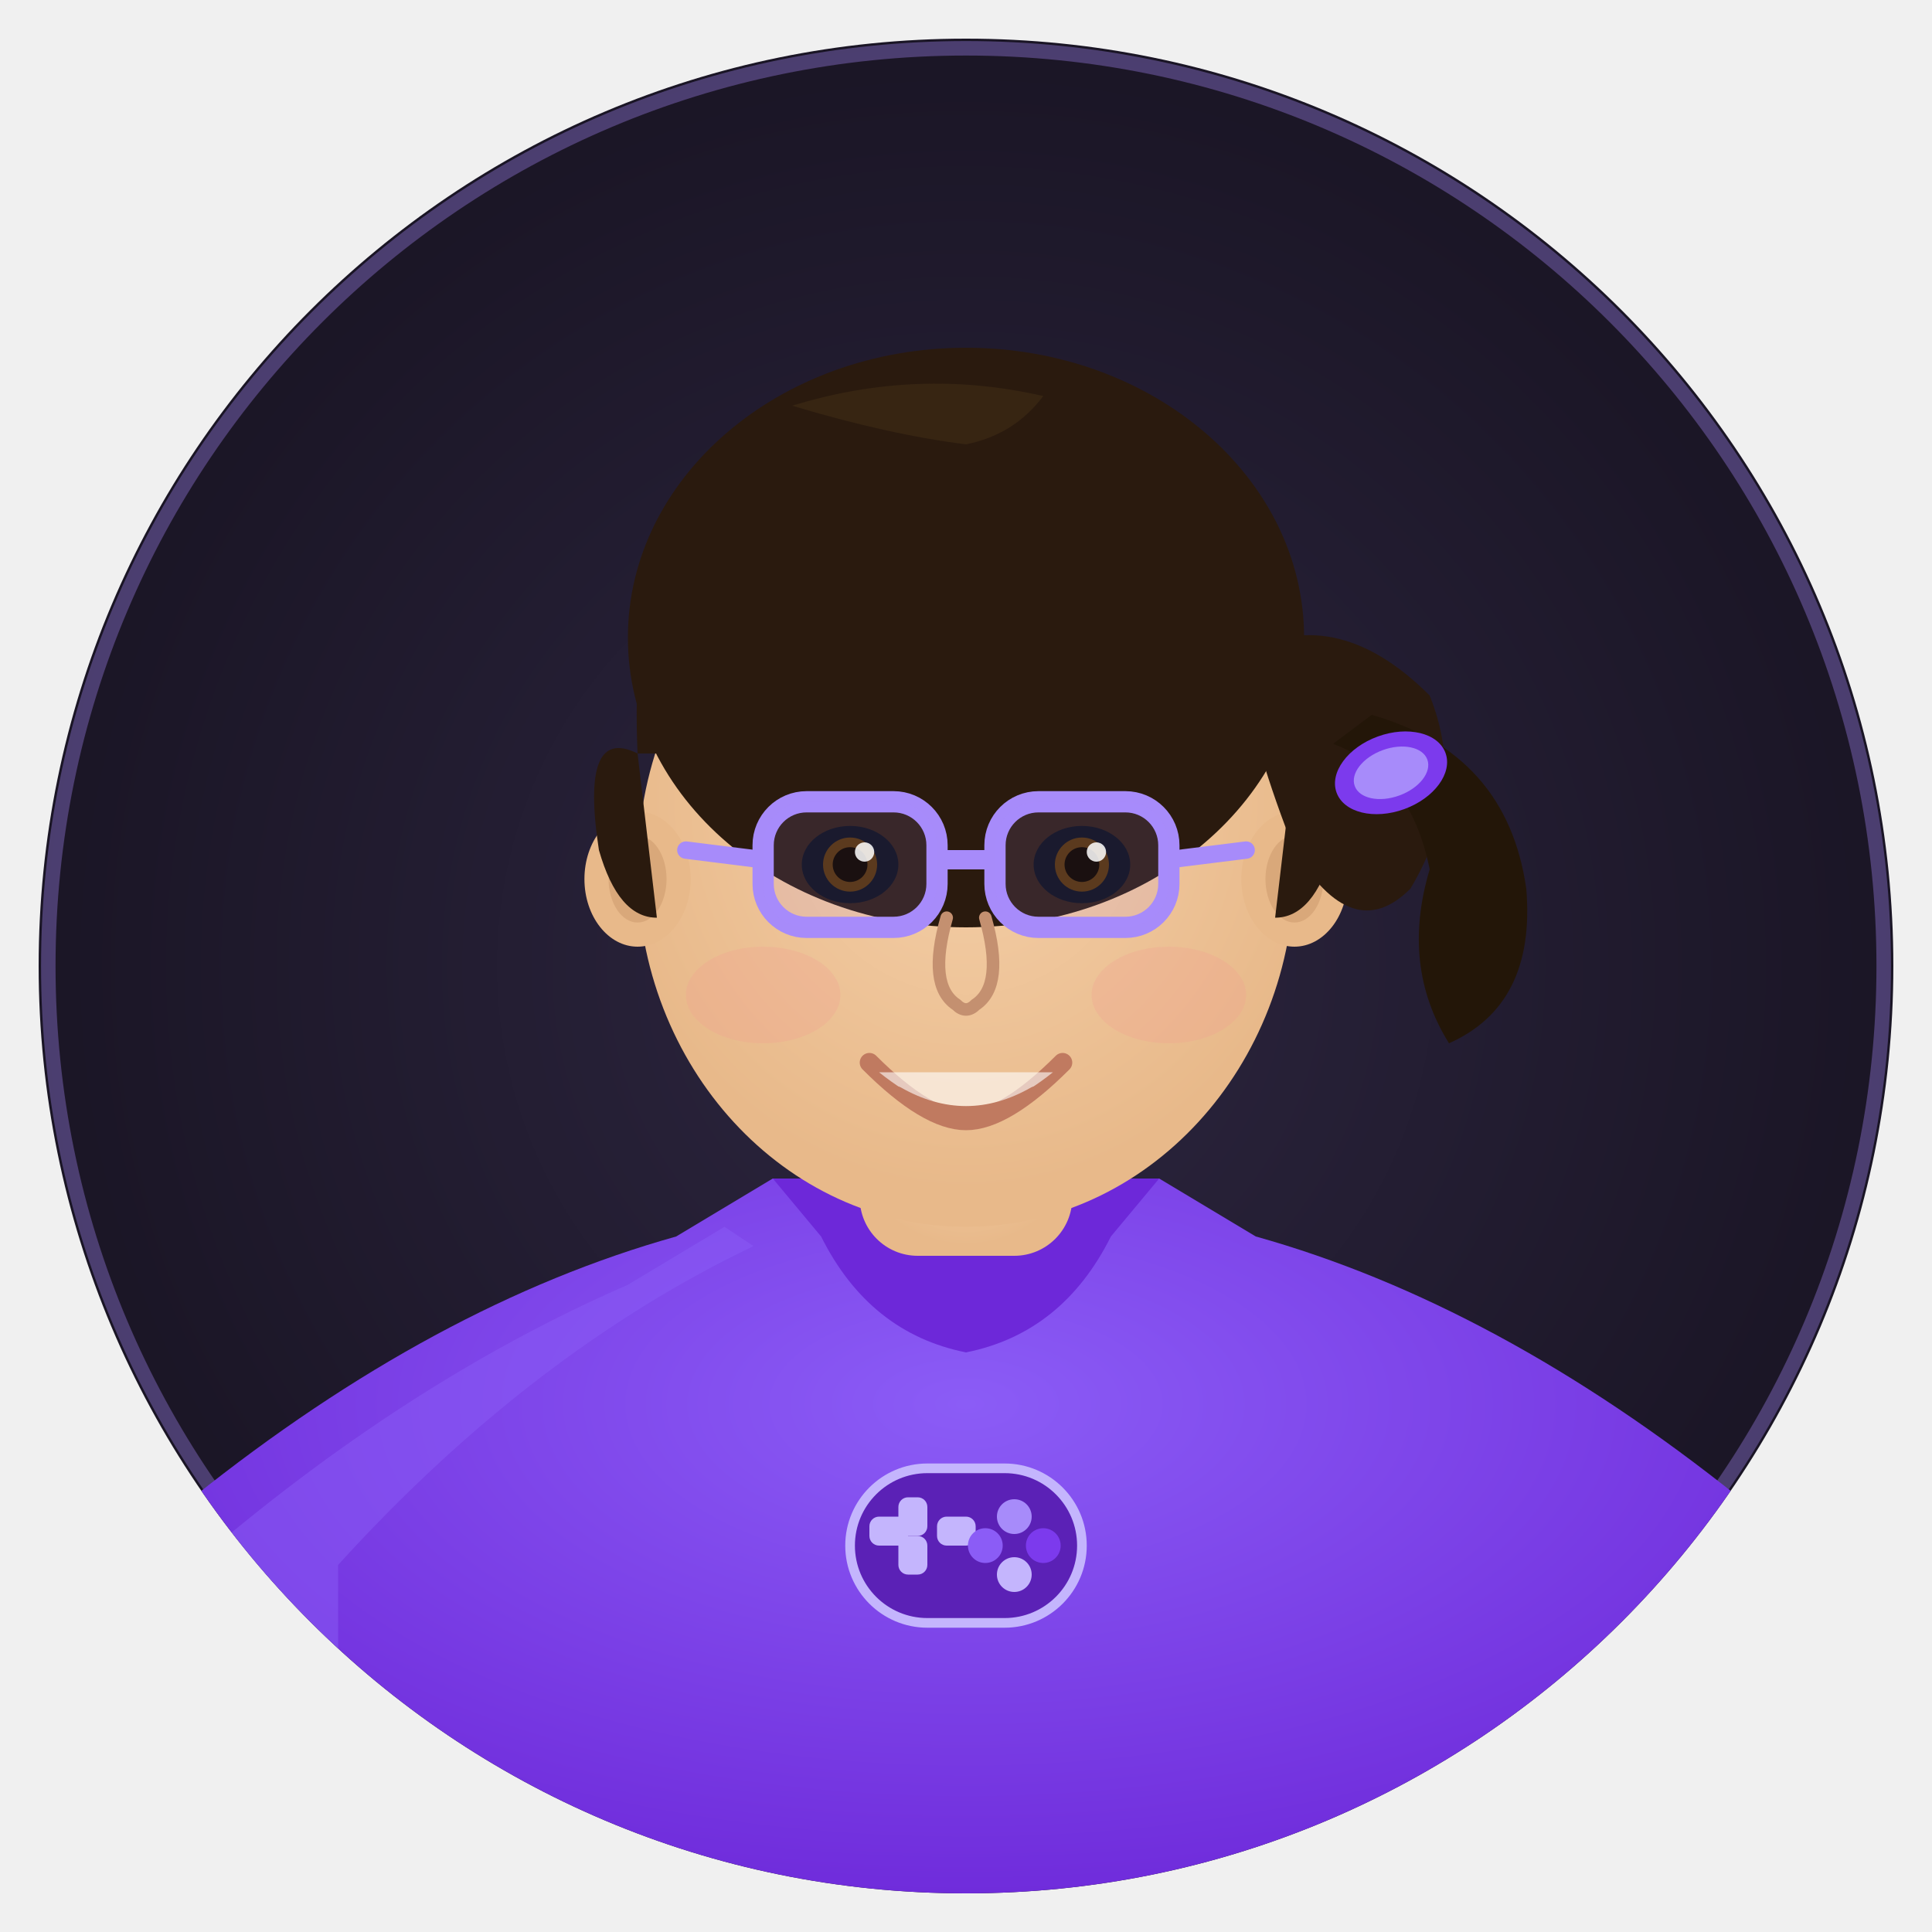
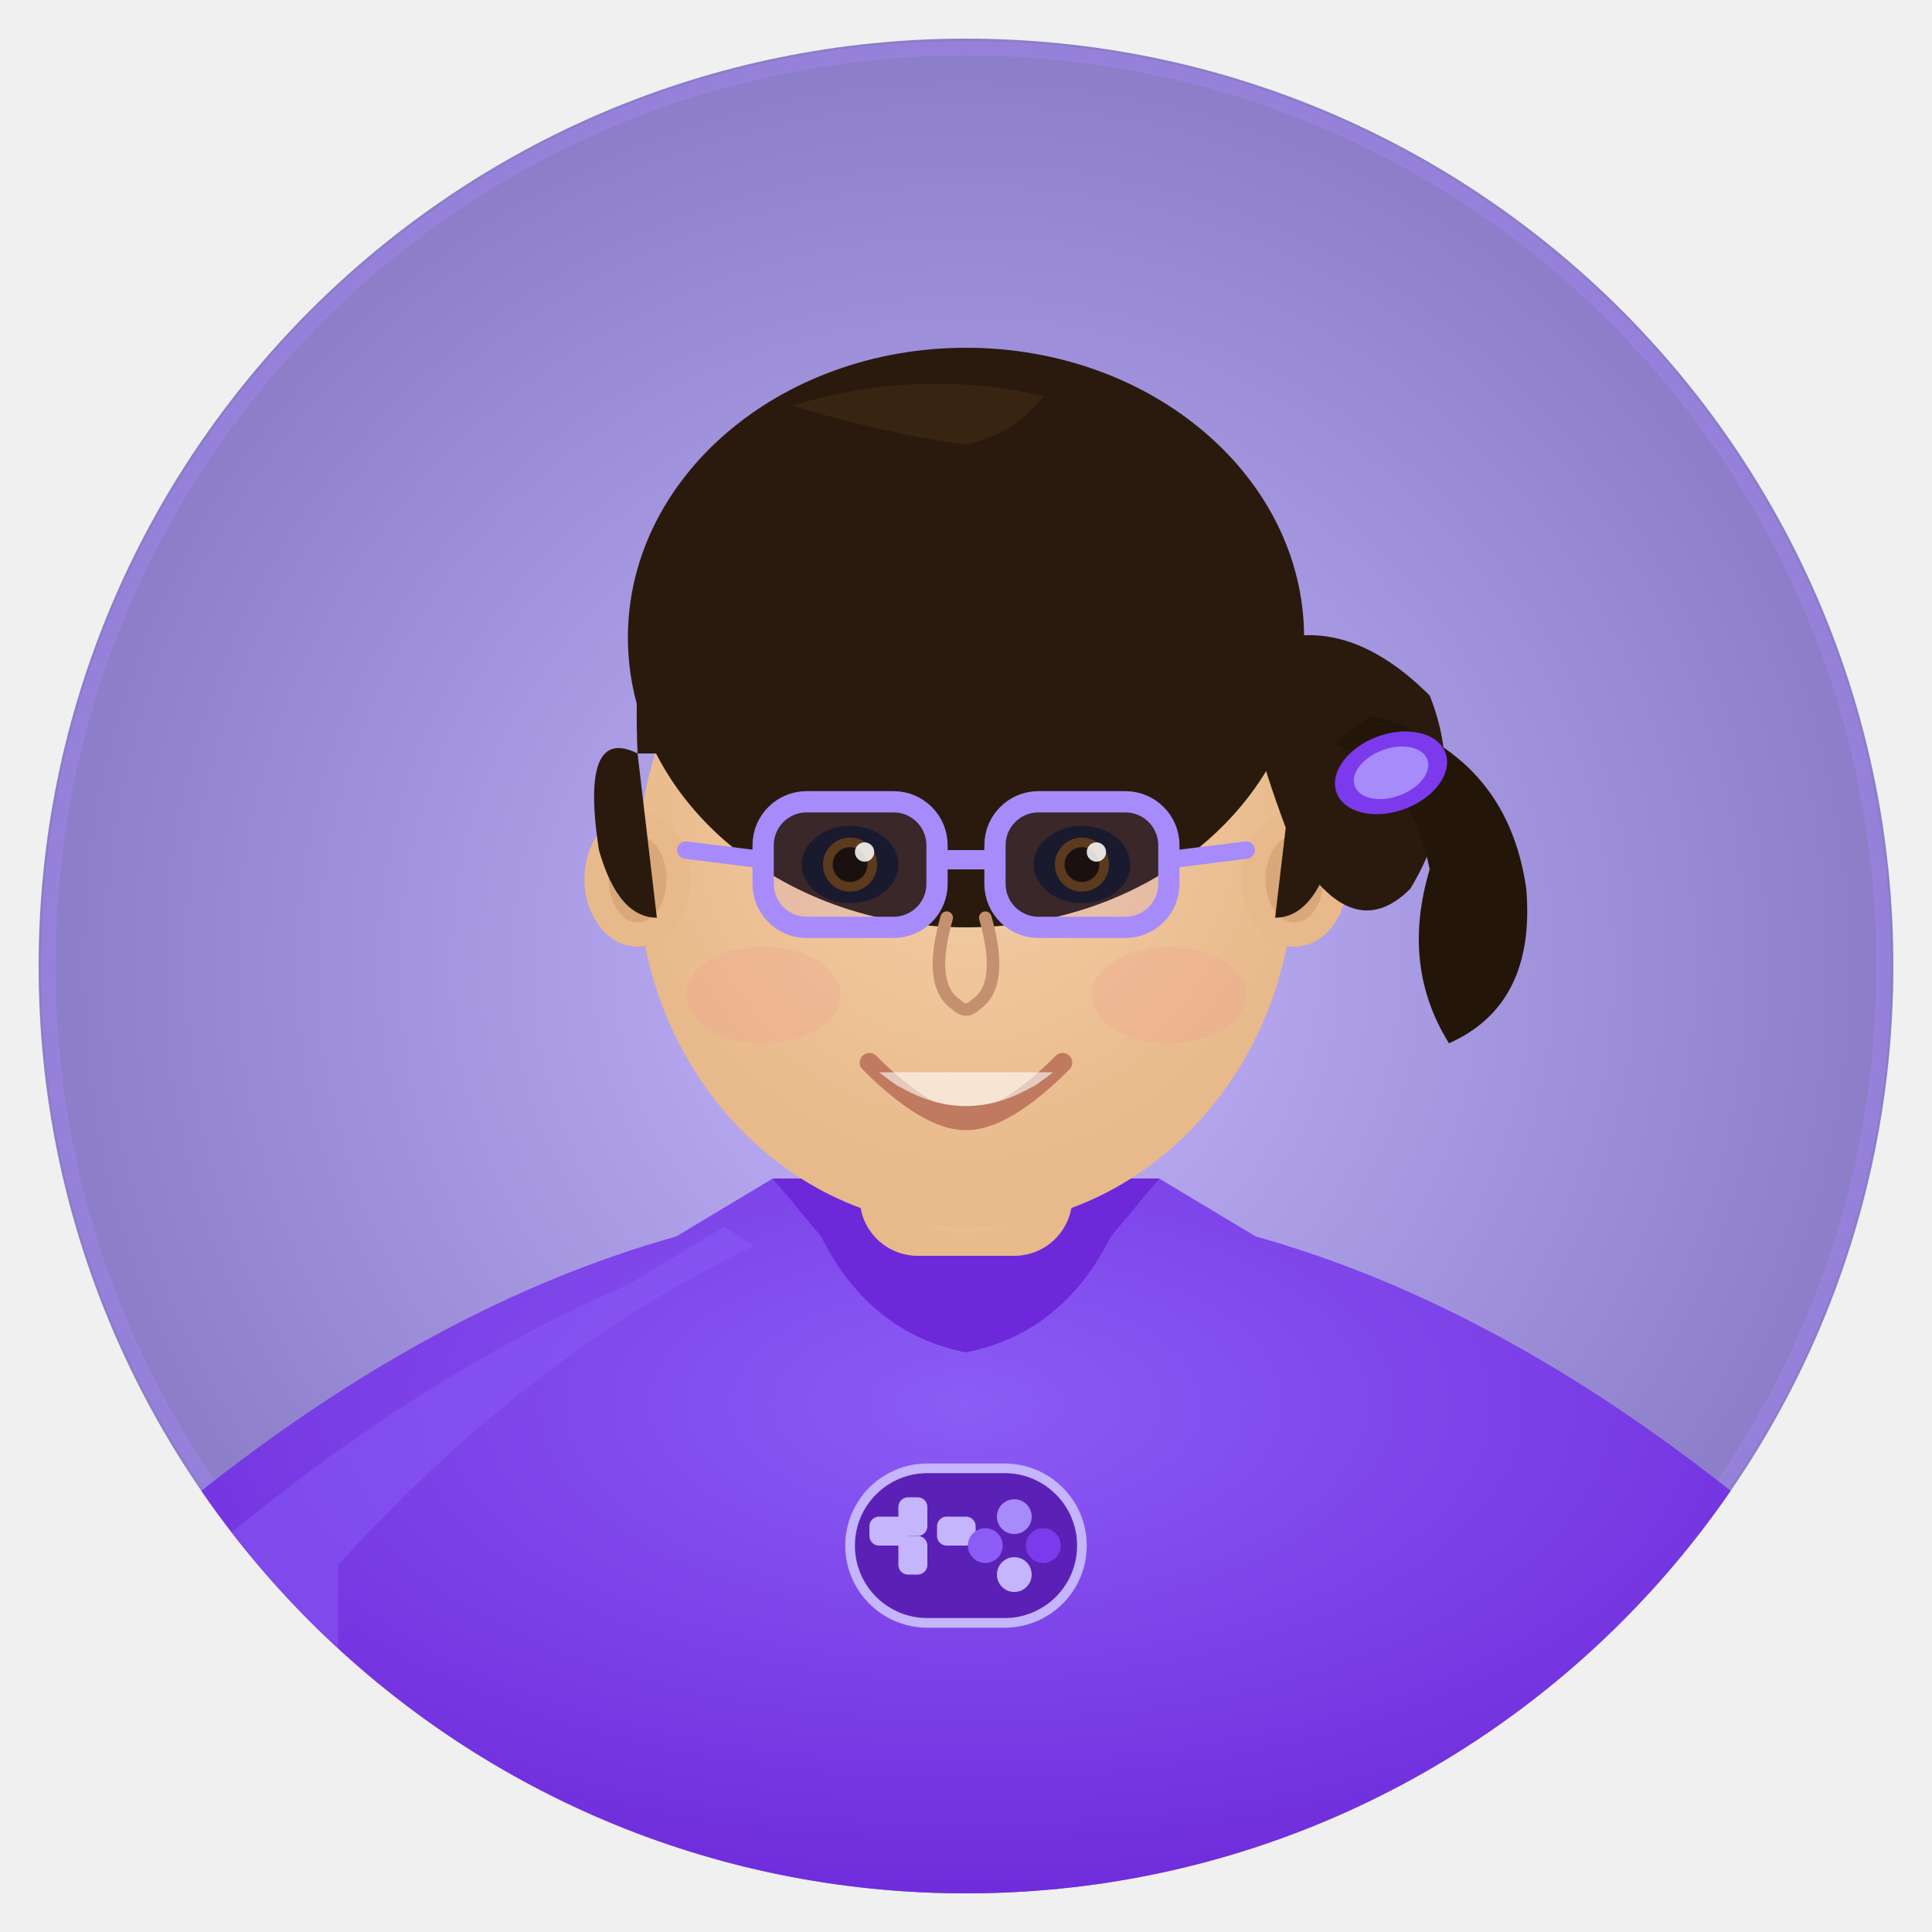
<svg xmlns="http://www.w3.org/2000/svg" viewBox="0 0 200 200" width="200" height="200">
  <defs>
    <radialGradient id="bgGrad" cx="50%" cy="50%" r="50%">
-       <stop offset="0%" style="stop-color:#2d2640;stop-opacity:1" />
-       <stop offset="100%" style="stop-color:#1a1525;stop-opacity:1" />
+       <stop offset="0%" style="stop-color:#c4b5fd;stop-opacity:1" />
+       <stop offset="100%" style="stop-color:#8b7cc8;stop-opacity:1" />
    </radialGradient>
    <clipPath id="circleClip">
      <circle cx="100" cy="100" r="96" />
    </clipPath>
    <radialGradient id="skinGrad" cx="50%" cy="40%" r="55%">
      <stop offset="0%" style="stop-color:#f5d0a9;stop-opacity:1" />
      <stop offset="100%" style="stop-color:#e8b98a;stop-opacity:1" />
    </radialGradient>
    <radialGradient id="hoodieShadow" cx="50%" cy="30%" r="70%">
      <stop offset="0%" style="stop-color:#8b5cf6;stop-opacity:1" />
      <stop offset="100%" style="stop-color:#6d28d9;stop-opacity:1" />
    </radialGradient>
  </defs>
  <circle cx="100" cy="100" r="96" fill="url(#bgGrad)" />
  <circle cx="100" cy="100" r="95" fill="none" stroke="#a78bfa" stroke-width="1.5" stroke-opacity="0.35" />
  <g clip-path="url(#circleClip)">
    <path d="M 20 200 L 20 155 Q 45 135 70 128 L 80 122 L 120 122 L 130 128 Q 155 135 180 155 L 180 200 Z" fill="url(#hoodieShadow)" />
    <path d="M 20 200 L 20 162 Q 42 143 65 133 L 75 127 L 78 129 Q 55 140 35 162 L 35 200 Z" fill="#8b5cf6" fill-opacity="0.5" />
    <path d="M 85 128 Q 90 138 100 140 Q 110 138 115 128 L 120 122 L 80 122 Z" fill="#6d28d9" />
    <rect x="89" y="108" width="22" height="22" rx="6" fill="url(#skinGrad)" />
    <ellipse cx="100" cy="90" rx="34" ry="37" fill="url(#skinGrad)" />
    <ellipse cx="66" cy="91" rx="5.5" ry="7" fill="#e8b98a" />
    <ellipse cx="66" cy="91" rx="3" ry="4.5" fill="#d9a87a" />
    <ellipse cx="134" cy="91" rx="5.5" ry="7" fill="#e8b98a" />
    <ellipse cx="134" cy="91" rx="3" ry="4.5" fill="#d9a87a" />
    <ellipse cx="100" cy="66" rx="35" ry="30" fill="#2a1a0e" />
    <path d="M 66 78 Q 65 55 75 48 Q 85 40 100 38 Q 115 40 125 48 Q 135 55 134 78" fill="#2a1a0e" />
    <path d="M 66 78 Q 60 75 62 88 Q 64 95 68 95" fill="#2a1a0e" />
    <path d="M 134 78 Q 140 75 138 88 Q 136 95 132 95" fill="#2a1a0e" />
    <path d="M 82 42 Q 95 38 108 41 Q 105 45 100 46 Q 92 45 82 42 Z" fill="#3d2a15" fill-opacity="0.7" />
    <path d="M 128 68 Q 138 62 148 72 Q 152 82 146 92 Q 140 98 134 88 Q 130 78 128 68 Z" fill="#2a1a0e" />
    <path d="M 142 74 Q 156 78 158 92 Q 159 104 150 108 Q 145 100 148 90 Q 146 80 138 77 Z" fill="#231608" />
    <ellipse cx="144" cy="80" rx="6" ry="4" fill="#7c3aed" transform="rotate(-20 144 80)" />
    <ellipse cx="144" cy="80" rx="4" ry="2.5" fill="#a78bfa" transform="rotate(-20 144 80)" />
    <path d="M 82 79 Q 89 75 95 77" stroke="#2a1a0e" stroke-width="2.5" fill="none" stroke-linecap="round" />
    <path d="M 105 77 Q 111 75 118 79" stroke="#2a1a0e" stroke-width="2.5" fill="none" stroke-linecap="round" />
    <rect x="79" y="83" width="18" height="13" rx="4.5" fill="none" stroke="#a78bfa" stroke-width="2.2" />
    <rect x="103" y="83" width="18" height="13" rx="4.5" fill="none" stroke="#a78bfa" stroke-width="2.2" />
    <line x1="97" y1="89" x2="103" y2="89" stroke="#a78bfa" stroke-width="2" />
    <line x1="79" y1="89" x2="71" y2="88" stroke="#a78bfa" stroke-width="1.8" stroke-linecap="round" />
    <line x1="121" y1="89" x2="129" y2="88" stroke="#a78bfa" stroke-width="1.8" stroke-linecap="round" />
    <rect x="79" y="83" width="18" height="13" rx="4.5" fill="#a78bfa" fill-opacity="0.12" />
    <rect x="103" y="83" width="18" height="13" rx="4.5" fill="#a78bfa" fill-opacity="0.12" />
    <ellipse cx="88" cy="89.5" rx="5" ry="4" fill="#1a1a2e" />
    <ellipse cx="88" cy="89.5" rx="2.8" ry="2.8" fill="#5b3a1e" />
    <circle cx="88" cy="89.5" r="1.8" fill="#1a1010" />
    <circle cx="89.5" cy="88.2" r="1" fill="white" fill-opacity="0.85" />
    <ellipse cx="112" cy="89.5" rx="5" ry="4" fill="#1a1a2e" />
    <ellipse cx="112" cy="89.5" rx="2.8" ry="2.8" fill="#5b3a1e" />
    <circle cx="112" cy="89.5" r="1.8" fill="#1a1010" />
    <circle cx="113.5" cy="88.2" r="1" fill="white" fill-opacity="0.85" />
    <path d="M 98 95 Q 96 102 99 104 Q 100 105 101 104 Q 104 102 102 95" stroke="#c49070" stroke-width="1.3" fill="none" stroke-linecap="round" />
    <path d="M 90 110 Q 96 116 100 116 Q 104 116 110 110" stroke="#c07a60" stroke-width="2" fill="none" stroke-linecap="round" />
    <path d="M 91 111 Q 96 115 100 115 Q 104 115 109 111" fill="white" fill-opacity="0.6" />
    <path d="M 93 113 Q 100 117 107 113" stroke="#c07a60" stroke-width="1" fill="none" stroke-linecap="round" />
    <ellipse cx="79" cy="103" rx="8" ry="5" fill="#f0a090" fill-opacity="0.28" />
    <ellipse cx="121" cy="103" rx="8" ry="5" fill="#f0a090" fill-opacity="0.28" />
    <g transform="translate(88, 152)">
      <rect x="0" y="0" width="24" height="16" rx="8" fill="#5b21b6" stroke="#c4b5fd" stroke-width="1" />
      <rect x="2" y="5" width="4" height="3" rx="1" fill="#c4b5fd" />
      <rect x="9" y="5" width="4" height="3" rx="1" fill="#c4b5fd" />
      <rect x="5" y="3" width="3" height="4" rx="1" fill="#c4b5fd" />
      <rect x="5" y="7" width="3" height="4" rx="1" fill="#c4b5fd" />
      <circle cx="17" cy="5" r="1.8" fill="#a78bfa" />
      <circle cx="20" cy="8" r="1.8" fill="#7c3aed" />
      <circle cx="17" cy="11" r="1.8" fill="#c4b5fd" />
      <circle cx="14" cy="8" r="1.8" fill="#8b5cf6" />
    </g>
  </g>
</svg>
